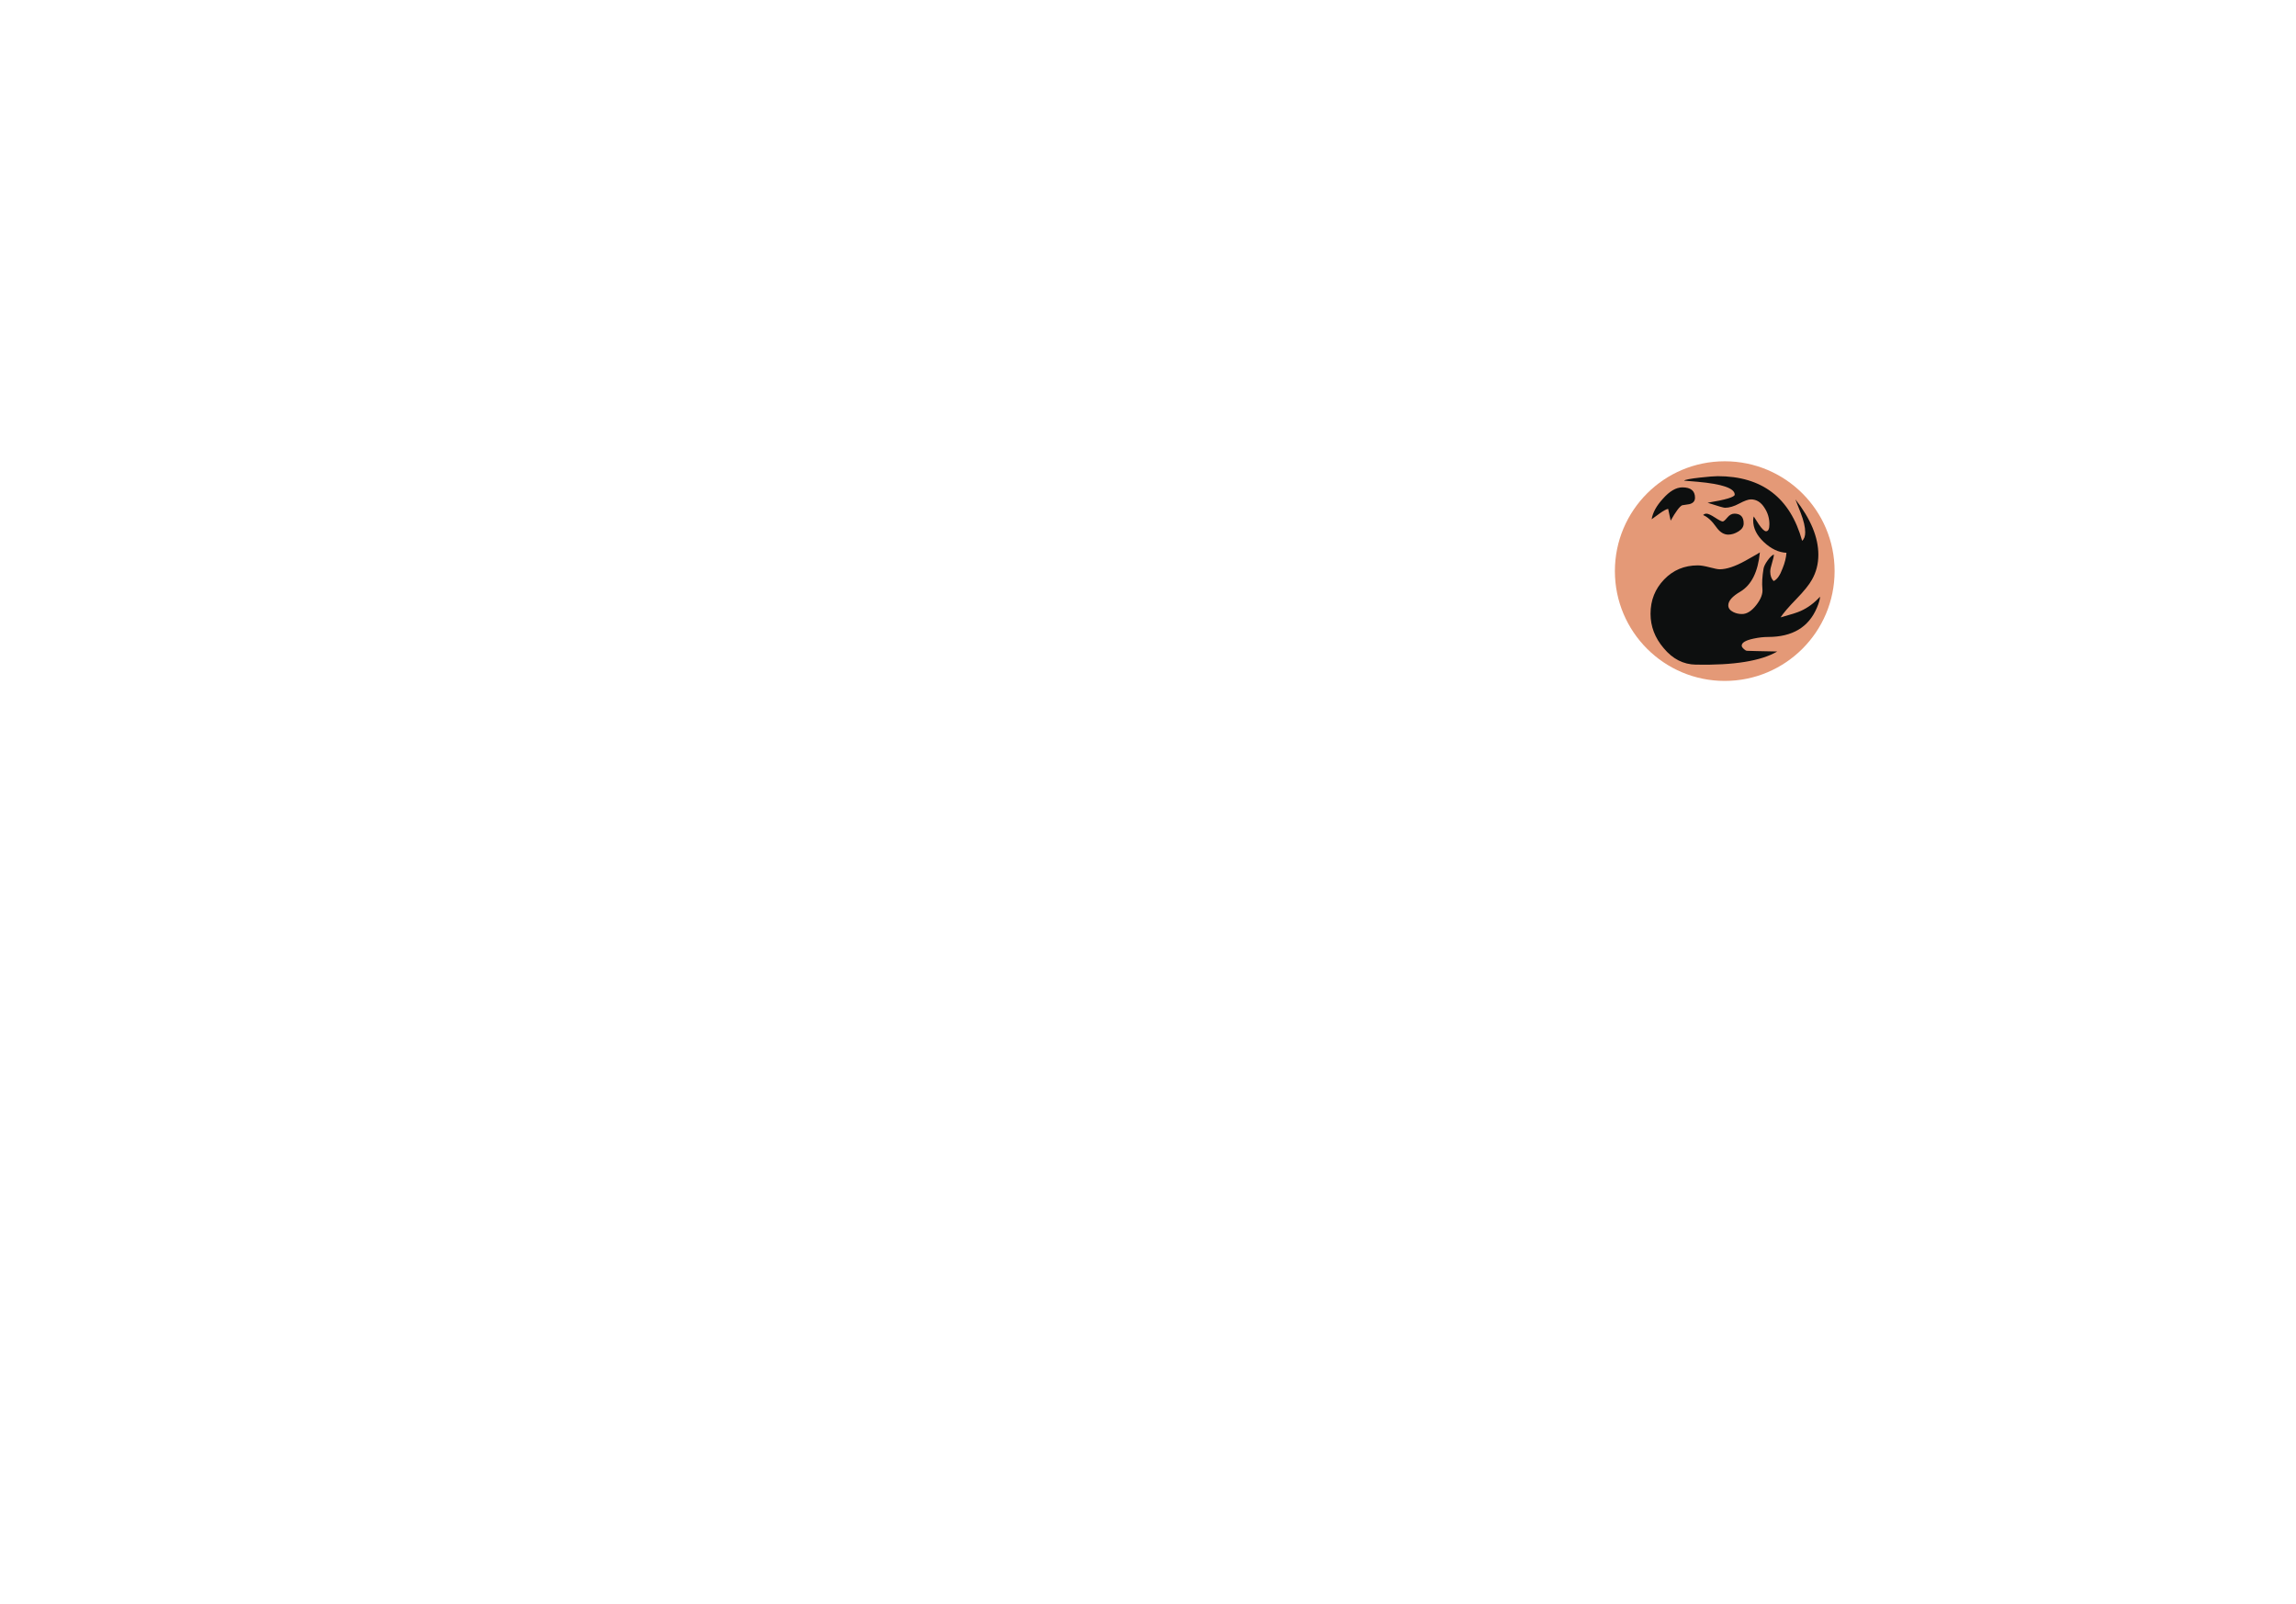
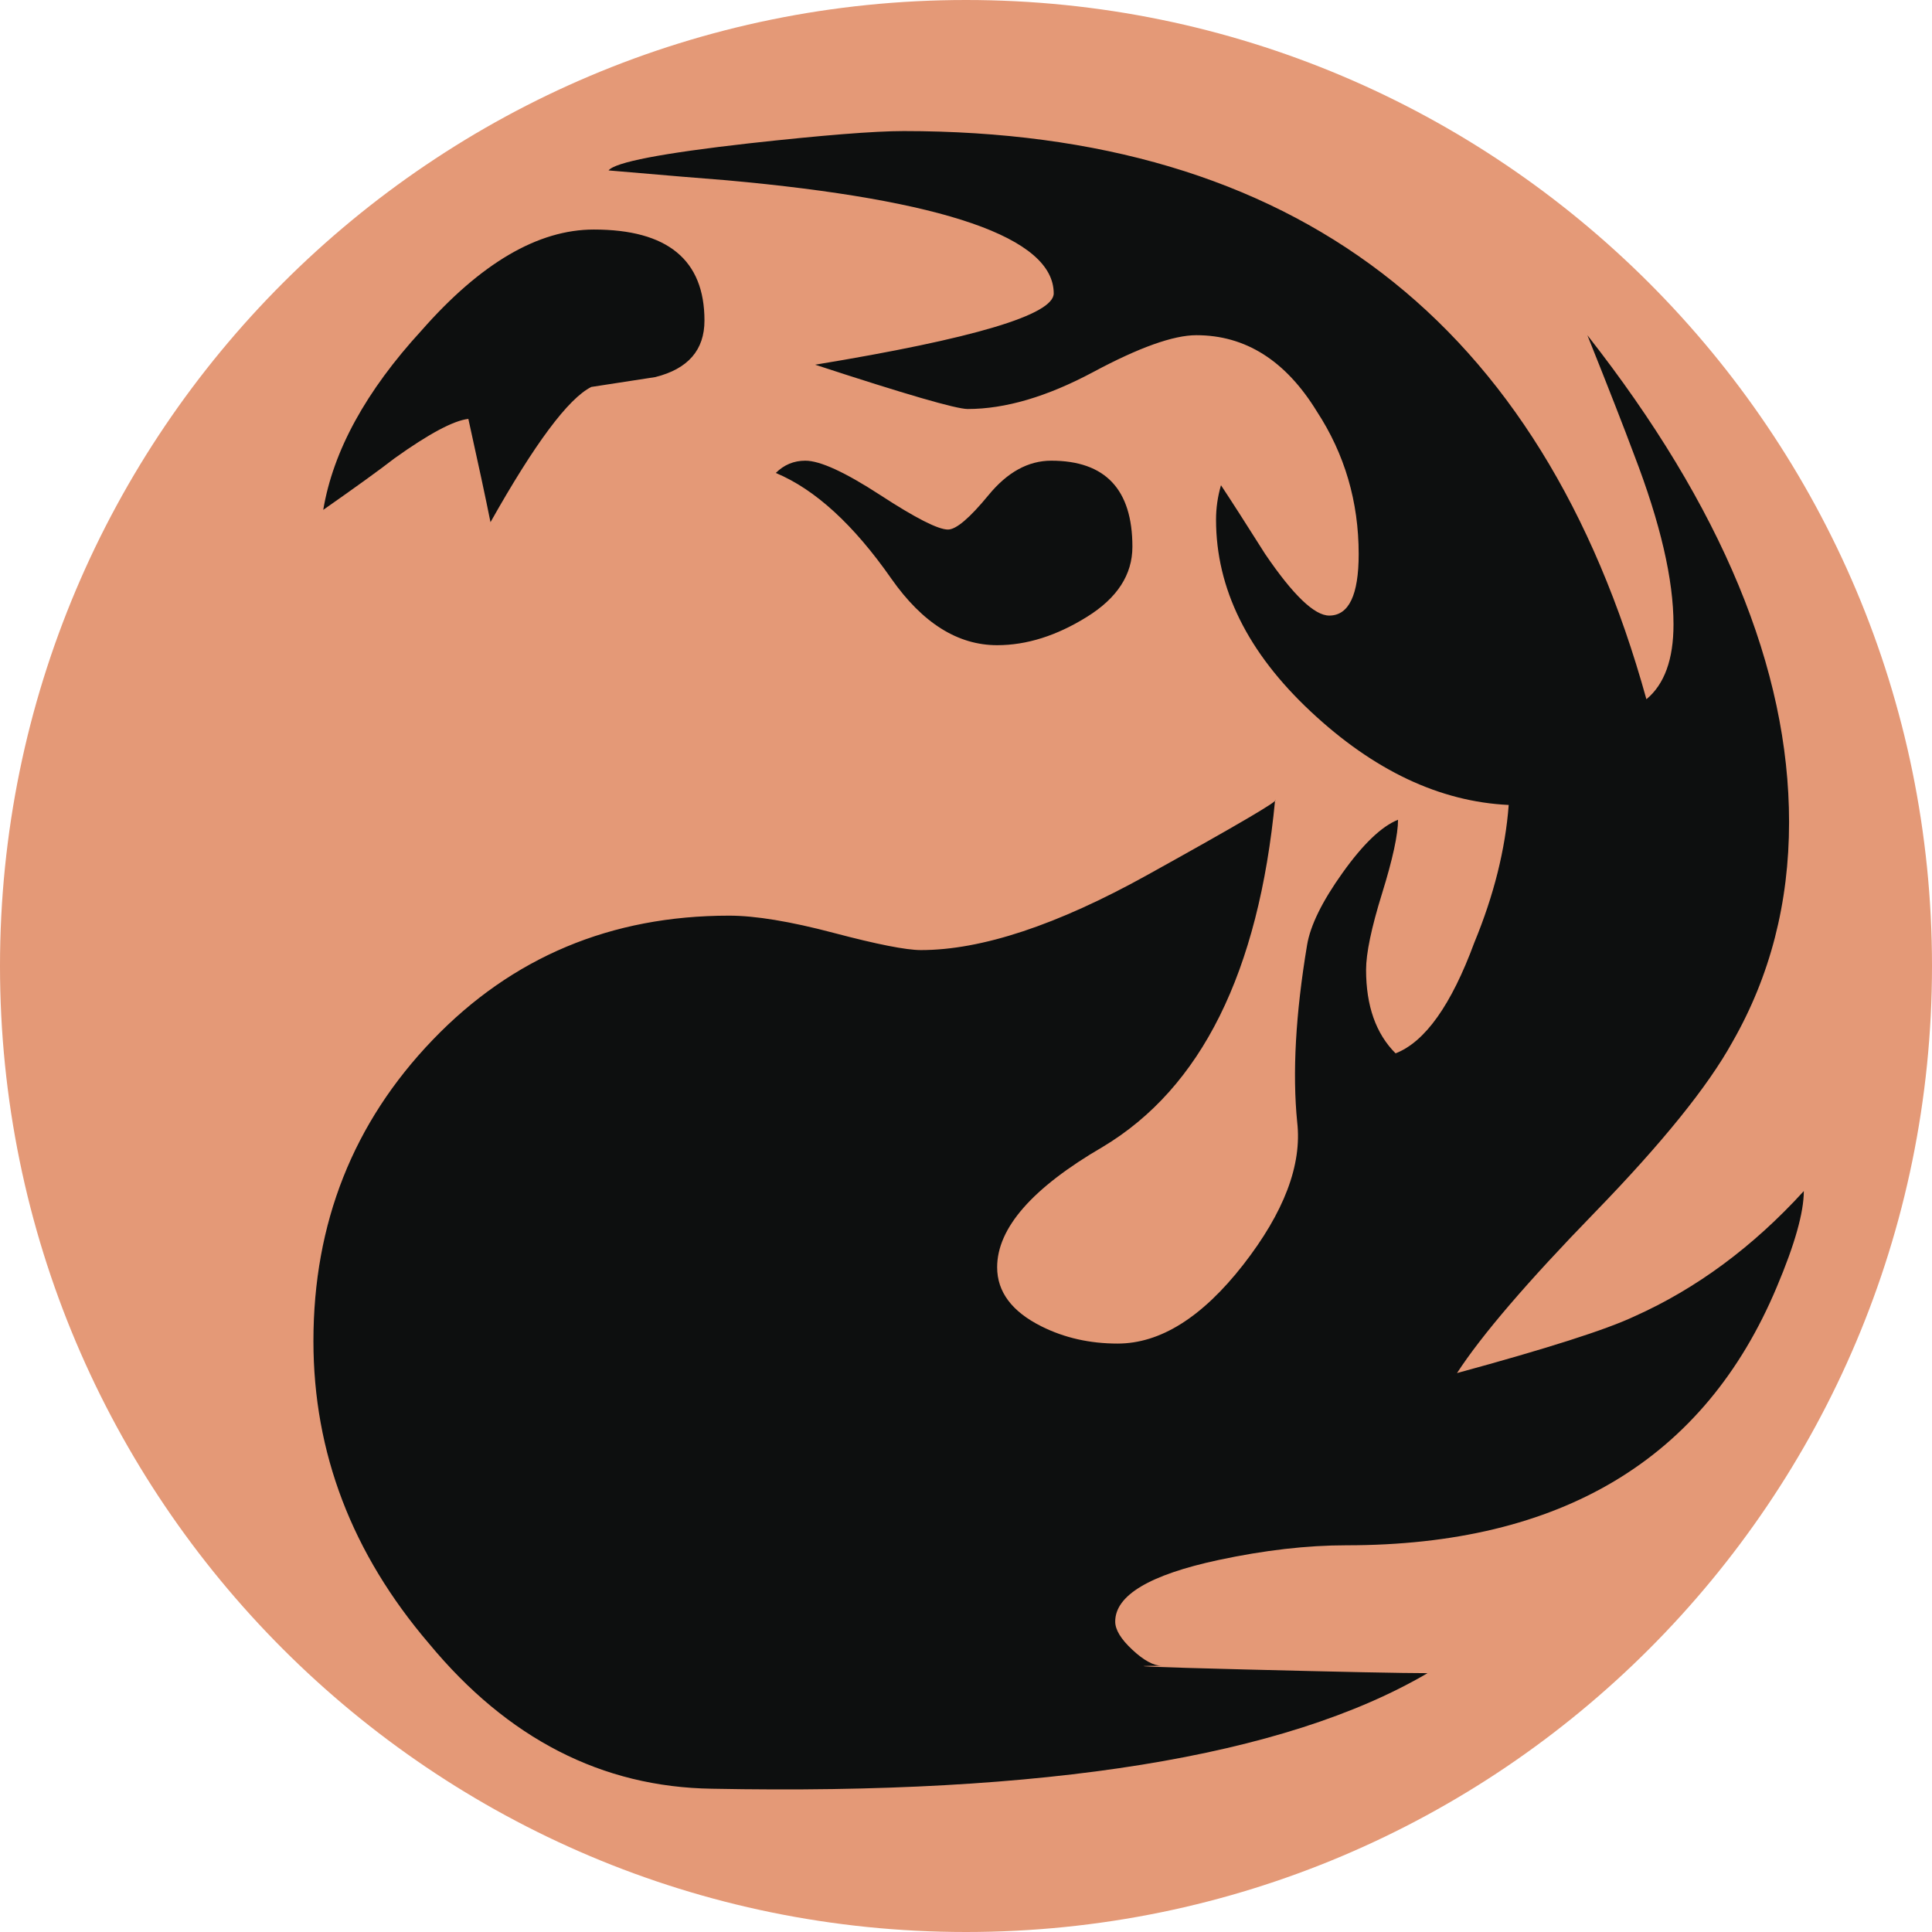
- <svg xmlns="http://www.w3.org/2000/svg" version="1.1" id="Layer_1" x="0px" y="0px" width="1045px" height="730.002px" viewBox="-945 -210.002 1045 730.002" enable-background="new -945 -210.002 1045 730.002" xml:space="preserve">
-   <g>
-     <circle fill="#E49977" cx="-160" cy="50" r="50" />
-   </g>
-   <path fill="#0D0F0F" d="M-118.035,66.617c-3.736,8.912-11.16,13.367-22.275,13.367c-2.037,0-4.246,0.254-6.621,0.762  c-3.564,0.764-5.346,1.828-5.346,3.186c0,0.424,0.295,0.91,0.891,1.463c0.592,0.553,1.104,0.826,1.527,0.826  c-2.123,0-0.68,0.064,4.326,0.191c5.008,0.127,8.148,0.191,9.422,0.191c-7.383,4.326-19.732,6.319-37.043,5.981  c-5.688-0.084-10.566-2.588-14.639-7.51c-3.992-4.669-5.984-9.888-5.984-15.658c0-6.108,2.057-11.308,6.176-15.595  c4.113-4.282,9.229-6.427,15.338-6.427c1.357,0,3.16,0.297,5.41,0.891c2.248,0.594,3.756,0.891,4.518,0.891  c3.139,0,7.045-1.293,11.713-3.883c4.666-2.588,6.875-3.883,6.621-3.883c-0.85,8.912-3.82,14.896-8.914,17.948  c-3.648,2.123-5.473,4.201-5.473,6.236c0,1.273,0.764,2.293,2.291,3.057c1.188,0.595,2.502,0.892,3.945,0.892  c2.207,0,4.371-1.356,6.494-4.071c2.119-2.718,3.055-5.177,2.801-7.386c-0.254-2.545-0.084-5.603,0.51-9.164  c0.168-1.02,0.783-2.27,1.844-3.754c1.061-1.486,2.016-2.398,2.865-2.738c0,0.762-0.275,2.037-0.828,3.818  c-0.553,1.781-0.826,3.1-0.826,3.947c0,1.867,0.508,3.309,1.527,4.326c1.525-0.592,2.883-2.502,4.074-5.729  c1.016-2.459,1.609-4.836,1.781-7.127c-3.566-0.17-6.982-1.781-10.248-4.838c-3.268-3.057-4.9-6.365-4.9-9.928  c0-0.594,0.082-1.188,0.256-1.783c0.508,0.764,1.271,1.953,2.289,3.564c1.443,2.121,2.547,3.182,3.313,3.182  c1.016,0,1.525-1.061,1.525-3.182c0-2.715-0.723-5.176-2.164-7.383c-1.613-2.631-3.693-3.947-6.238-3.947  c-1.189,0-2.971,0.637-5.344,1.91c-2.379,1.271-4.543,1.91-6.492,1.91c-0.596,0-3.229-0.766-7.895-2.293  c8.23-1.355,12.348-2.586,12.348-3.691c0-2.885-5.645-4.838-16.93-5.855c-1.105-0.084-3.141-0.254-6.111-0.51  c0.338-0.424,2.758-0.891,7.258-1.4c3.818-0.422,6.492-0.637,8.018-0.637c20.197,0,33.012,9.805,38.443,29.408  c0.934-0.773,1.402-2.066,1.402-3.871c0-2.324-0.68-5.25-2.037-8.777c-0.512-1.375-1.318-3.441-2.42-6.193  c6.957,8.867,10.439,17.27,10.439,25.199c0,4.178-0.979,7.973-2.93,11.381c-1.27,2.303-3.65,5.244-7.127,8.826  c-3.48,3.58-5.857,6.352-7.131,8.313c4.668-1.271,7.725-2.248,9.168-2.928c3.223-1.44,6.15-3.606,8.783-6.492  C-116.635,62.756-117.102,64.412-118.035,66.617z M-173.537,16.592c0,1.525-0.85,2.502-2.545,2.926l-3.311,0.51  c-1.189,0.594-2.928,2.928-5.219,7c-0.256-1.271-0.637-3.053-1.146-5.346c-0.764,0.086-2.035,0.764-3.818,2.037  c-0.764,0.594-1.996,1.484-3.693,2.672c0.512-3.055,2.207-6.148,5.094-9.293c3.055-3.477,6.025-5.217,8.91-5.217  C-175.447,11.881-173.537,13.453-173.537,16.592z M-151.387,28.301c0,1.443-0.785,2.654-2.355,3.629  c-1.57,0.977-3.119,1.465-4.646,1.465c-2.037,0-3.863-1.146-5.473-3.438c-1.955-2.801-3.947-4.625-5.984-5.477  c0.424-0.422,0.934-0.635,1.529-0.635c0.764,0,2.055,0.594,3.881,1.781c1.824,1.189,2.99,1.783,3.502,1.783  c0.424,0,1.123-0.594,2.1-1.783c0.975-1.188,2.057-1.781,3.246-1.781C-152.787,23.846-151.387,25.332-151.387,28.301z" />
+ <svg xmlns="http://www.w3.org/2000/svg" width="24" height="24" viewBox="-210 0 100 100">
+   <circle fill="#E49977" cx="-160" cy="50" r="50" />
+   <path fill="#0D0F0F" d="M-118.035,66.617c-3.736,8.912-11.16,13.367-22.275,13.367c-2.037,0-4.246,0.254-6.621,0.762     c-3.564,0.764-5.346,1.828-5.346,3.186c0,0.424,0.295,0.91,0.891,1.463c0.592,0.553,1.104,0.826,1.527,0.826     c-2.123,0-0.68,0.064,4.326,0.191c5.008,0.127,8.148,0.191,9.422,0.191c-7.383,4.326-19.732,6.319-37.043,5.981     c-5.688-0.084-10.566-2.588-14.639-7.51c-3.992-4.669-5.984-9.888-5.984-15.658c0-6.108,2.057-11.308,6.176-15.595     c4.113-4.282,9.229-6.427,15.338-6.427c1.357,0,3.16,0.297,5.41,0.891c2.248,0.594,3.756,0.891,4.518,0.891     c3.139,0,7.045-1.293,11.713-3.883c4.666-2.588,6.875-3.883,6.621-3.883c-0.85,8.912-3.82,14.896-8.914,17.948     c-3.648,2.123-5.473,4.201-5.473,6.236c0,1.273,0.764,2.293,2.291,3.057c1.188,0.595,2.502,0.892,3.945,0.892     c2.207,0,4.371-1.356,6.494-4.071c2.119-2.718,3.055-5.177,2.801-7.386c-0.254-2.545-0.084-5.603,0.51-9.164     c0.168-1.02,0.783-2.27,1.844-3.754c1.061-1.486,2.016-2.398,2.865-2.738c0,0.762-0.275,2.037-0.828,3.818     c-0.553,1.781-0.826,3.1-0.826,3.947c0,1.867,0.508,3.309,1.527,4.326c1.525-0.592,2.883-2.502,4.074-5.729     c1.016-2.459,1.609-4.836,1.781-7.127c-3.566-0.17-6.982-1.781-10.248-4.838c-3.268-3.057-4.9-6.365-4.9-9.928     c0-0.594,0.082-1.188,0.256-1.783c0.508,0.764,1.271,1.953,2.289,3.564c1.443,2.121,2.547,3.182,3.313,3.182     c1.016,0,1.525-1.061,1.525-3.182c0-2.715-0.723-5.176-2.164-7.383c-1.613-2.631-3.693-3.947-6.238-3.947     c-1.189,0-2.971,0.637-5.344,1.91c-2.379,1.271-4.543,1.91-6.492,1.91c-0.596,0-3.229-0.766-7.895-2.293     c8.23-1.355,12.348-2.586,12.348-3.691c0-2.885-5.645-4.838-16.93-5.855c-1.105-0.084-3.141-0.254-6.111-0.51     c0.338-0.424,2.758-0.891,7.258-1.4c3.818-0.422,6.492-0.637,8.018-0.637c20.197,0,33.012,9.805,38.443,29.408     c0.934-0.773,1.402-2.066,1.402-3.871c0-2.324-0.68-5.25-2.037-8.777c-0.512-1.375-1.318-3.441-2.42-6.193     c6.957,8.867,10.439,17.27,10.439,25.199c0,4.178-0.979,7.973-2.93,11.381c-1.27,2.303-3.65,5.244-7.127,8.826     c-3.48,3.58-5.857,6.352-7.131,8.313c4.668-1.271,7.725-2.248,9.168-2.928c3.223-1.44,6.15-3.606,8.783-6.492     C-116.635,62.756-117.102,64.412-118.035,66.617z M-173.537,16.592c0,1.525-0.85,2.502-2.545,2.926l-3.311,0.51     c-1.189,0.594-2.928,2.928-5.219,7c-0.256-1.271-0.637-3.053-1.146-5.346c-0.764,0.086-2.035,0.764-3.818,2.037     c-0.764,0.594-1.996,1.484-3.693,2.672c0.512-3.055,2.207-6.148,5.094-9.293c3.055-3.477,6.025-5.217,8.91-5.217     C-175.447,11.881-173.537,13.453-173.537,16.592z M-151.387,28.301c0,1.443-0.785,2.654-2.355,3.629     c-1.57,0.977-3.119,1.465-4.646,1.465c-2.037,0-3.863-1.146-5.473-3.438c-1.955-2.801-3.947-4.625-5.984-5.477     c0.424-0.422,0.934-0.635,1.529-0.635c0.764,0,2.055,0.594,3.881,1.781c1.824,1.189,2.99,1.783,3.502,1.783     c0.424,0,1.123-0.594,2.1-1.783c0.975-1.188,2.057-1.781,3.246-1.781C-152.787,23.846-151.387,25.332-151.387,28.301z" />
</svg>
